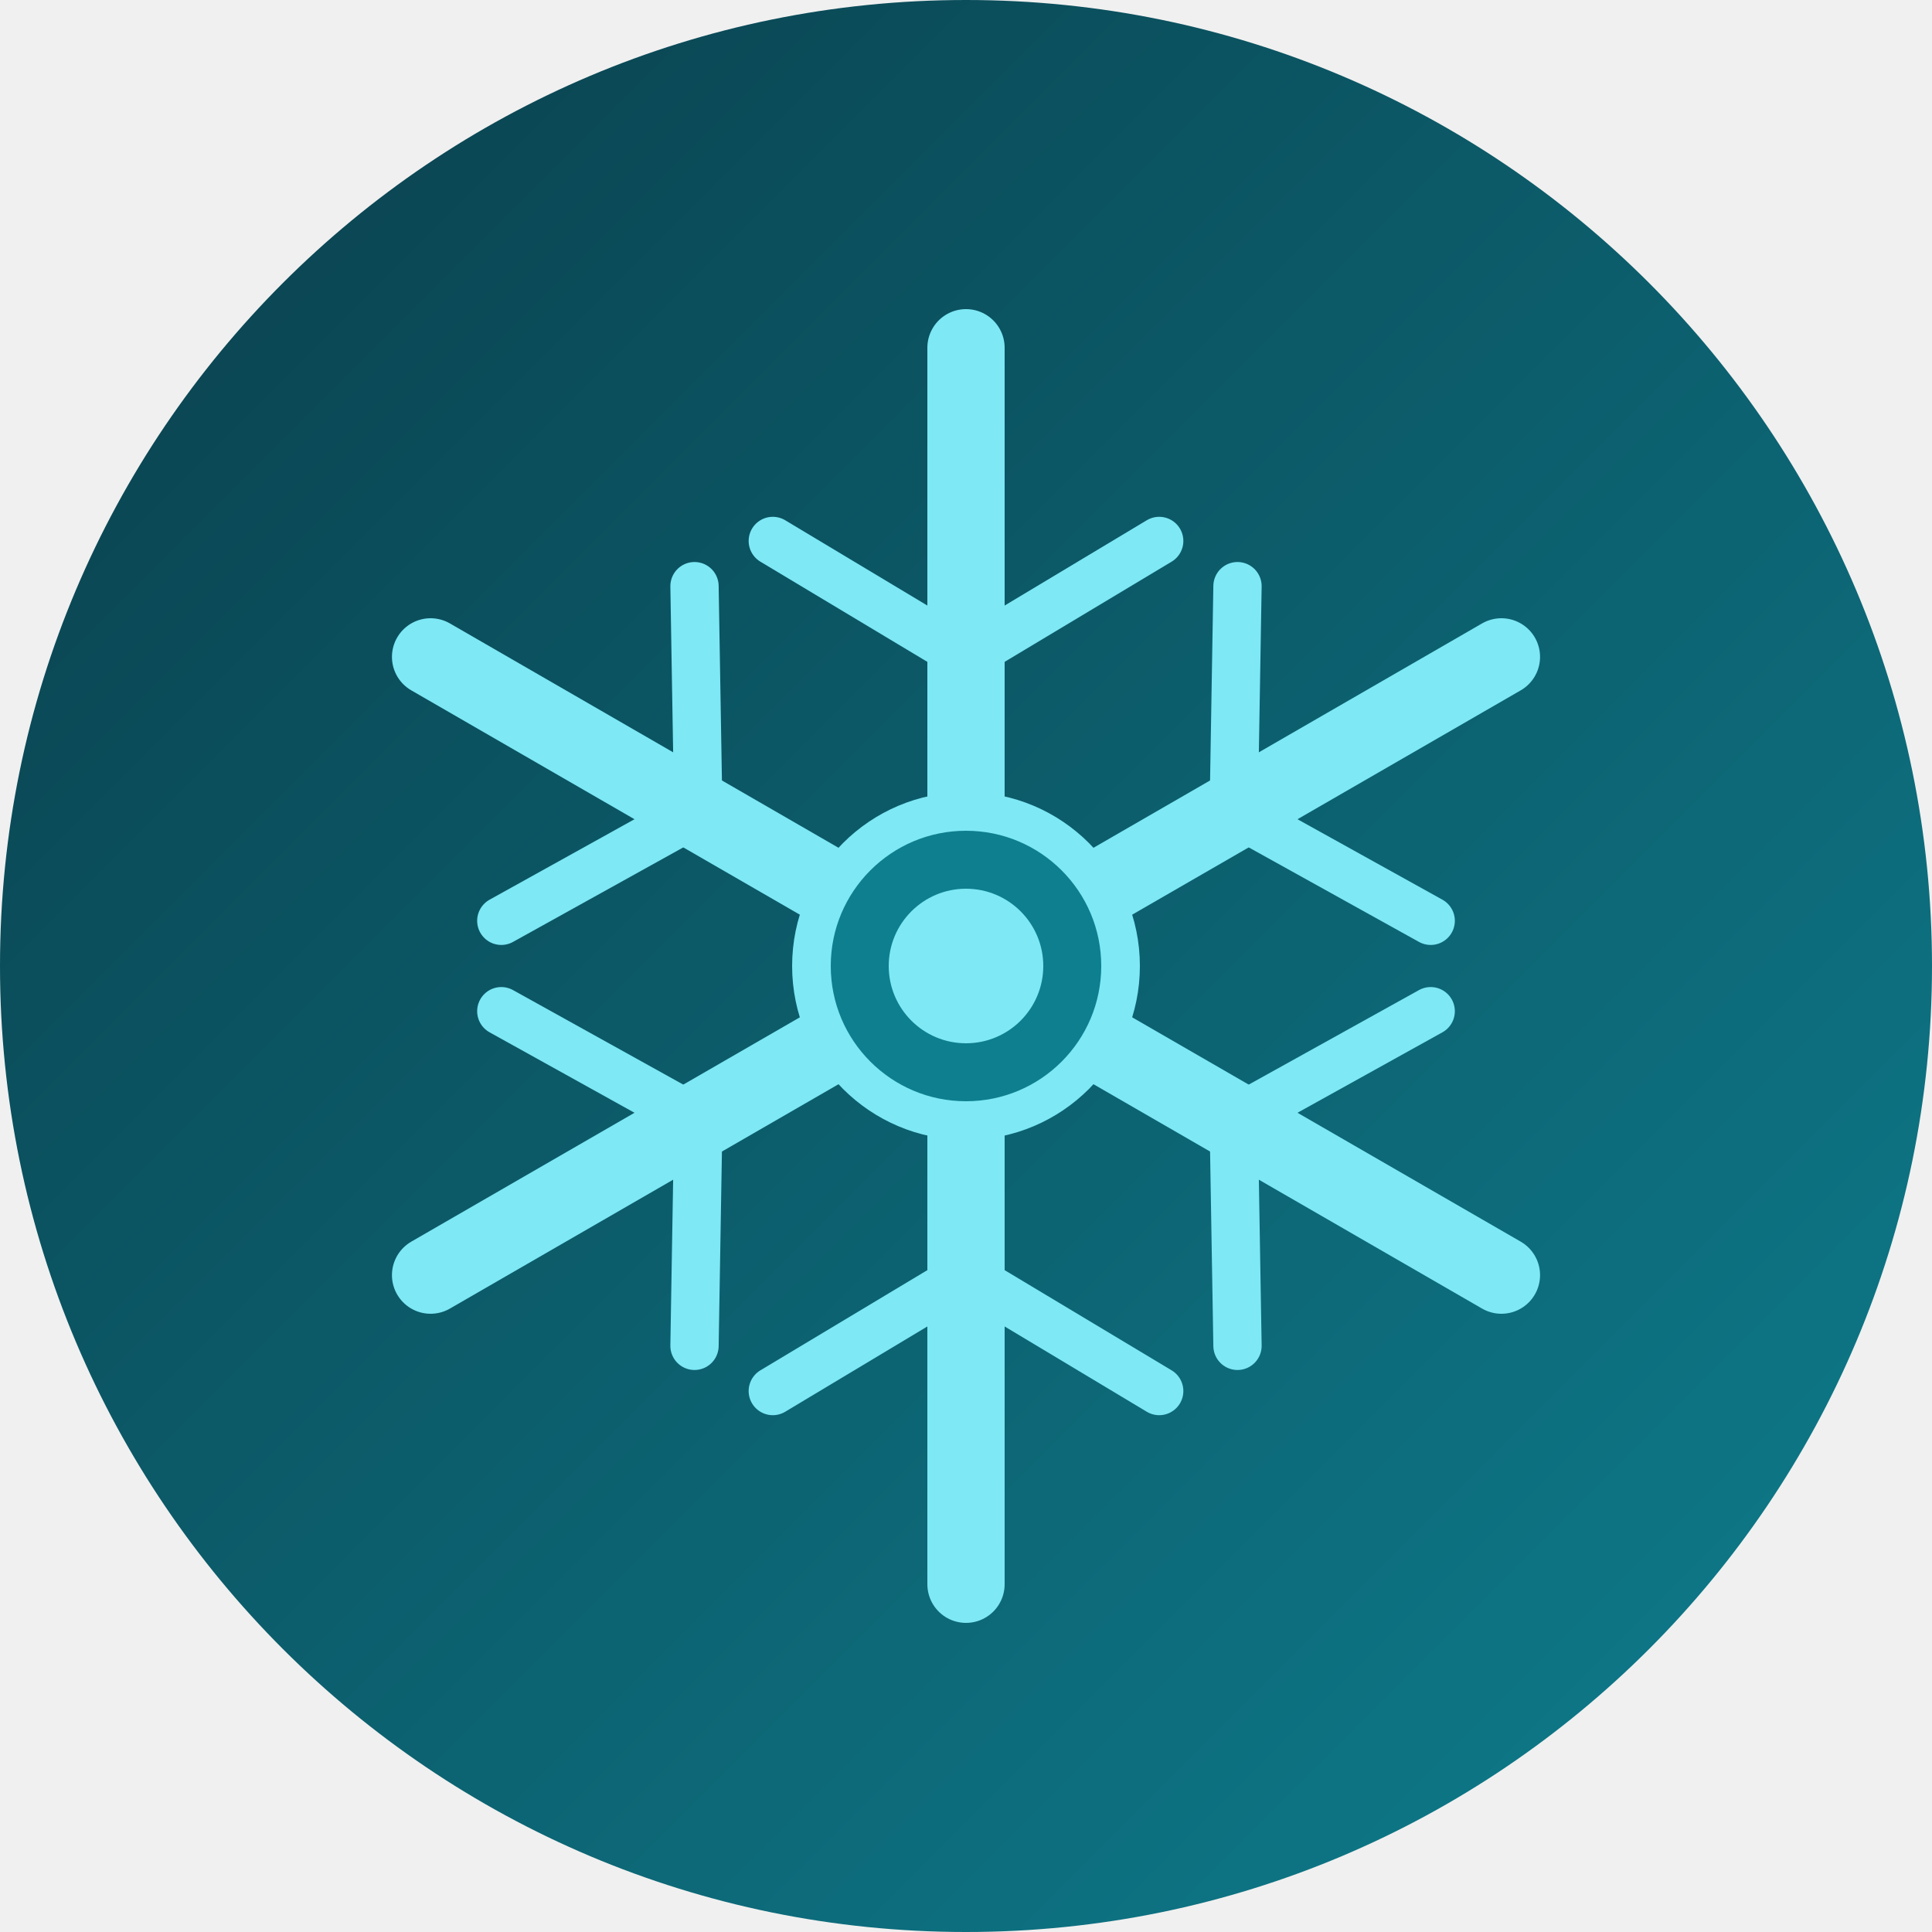
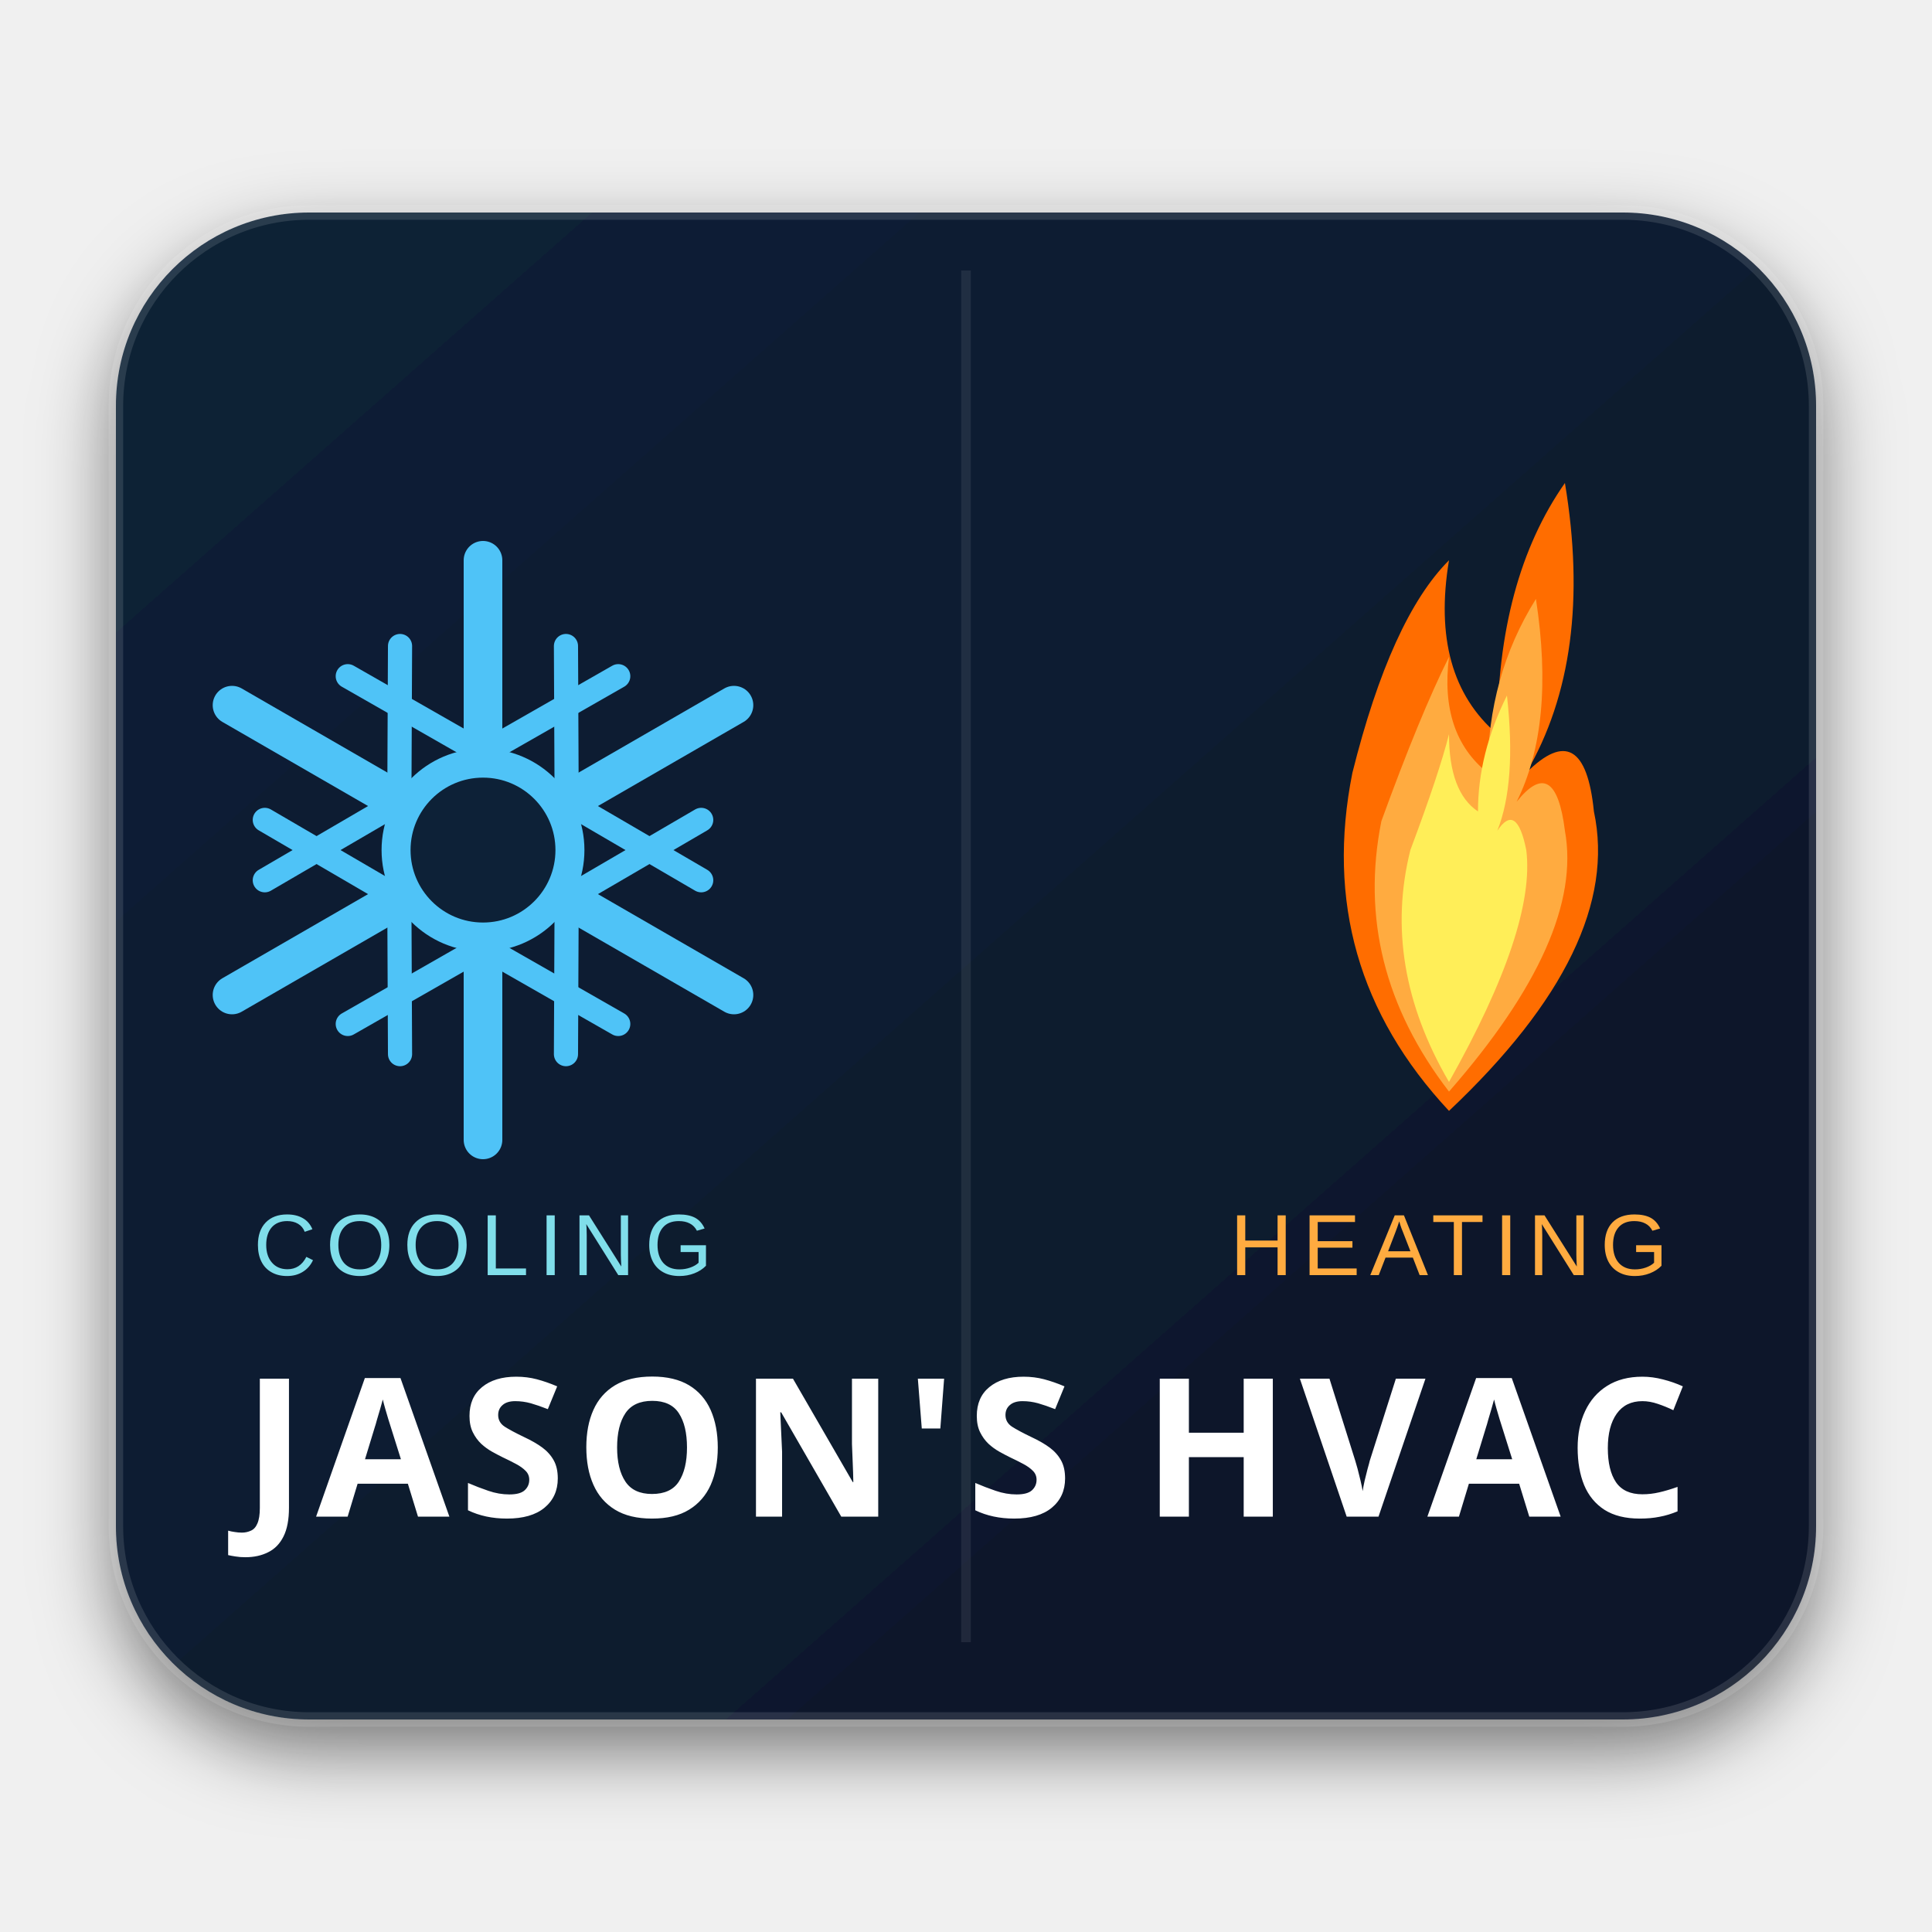
<svg xmlns="http://www.w3.org/2000/svg" viewBox="0 0 200 200" width="200" height="200">
  <defs>
-     <linearGradient id="g9" x1="0%" y1="0%" x2="100%" y2="100%">
-       <stop offset="0%" style="stop-color:#0a3d4a" />
-       <stop offset="100%" style="stop-color:#0e7f8f" />
+     <filter id="js">
+       <feDropShadow dx="0" dy="3" stdDeviation="4" flood-color="#00000088" />
+     </filter>
+     <linearGradient id="jg1" x1="0%" y1="0%" x2="100%" y2="100%">
+       <stop offset="0%" style="stop-color:#0D2137" />
+       <stop offset="100%" style="stop-color:#0A1628" />
    </linearGradient>
  </defs>
-   <circle cx="100" cy="100" r="100" fill="url(#g9)" />
-   <g stroke="#7ee8f5" stroke-width="8" stroke-linecap="round">
-     <line x1="100" y1="36" x2="100" y2="164" />
-     <line x1="100" y1="36" x2="100" y2="164" transform="rotate(60 100 100)" />
-     <line x1="100" y1="36" x2="100" y2="164" transform="rotate(120 100 100)" />
+   <rect x="12" y="22" width="176" height="156" rx="20" fill="url(#jg1)" filter="url(#js)" />
+   <rect x="12" y="22" width="176" height="156" rx="20" fill="none" stroke="rgba(255,255,255,0.12)" stroke-width="1.5" />
+   <line x1="100" y1="28" x2="100" y2="170" stroke="rgba(255,255,255,0.08)" stroke-width="1" />
+   <g stroke="#4FC3F7" stroke-width="4" stroke-linecap="round">
+     <line x1="50" y1="58" x2="50" y2="118" />
+     <line x1="50" y1="58" x2="50" y2="118" transform="rotate(60 50 88)" />
+     <line x1="50" y1="58" x2="50" y2="118" transform="rotate(120 50 88)" />
  </g>
-   <g stroke="#7ee8f5" stroke-width="5" stroke-linecap="round">
-     <line x1="80" y1="56" x2="100" y2="68" />
-     <line x1="120" y1="56" x2="100" y2="68" />
-     <line x1="80" y1="56" x2="100" y2="68" transform="rotate(60 100 100)" />
-     <line x1="120" y1="56" x2="100" y2="68" transform="rotate(60 100 100)" />
-     <line x1="80" y1="56" x2="100" y2="68" transform="rotate(120 100 100)" />
-     <line x1="120" y1="56" x2="100" y2="68" transform="rotate(120 100 100)" />
-     <line x1="80" y1="144" x2="100" y2="132" />
-     <line x1="120" y1="144" x2="100" y2="132" />
-     <line x1="80" y1="144" x2="100" y2="132" transform="rotate(60 100 100)" />
-     <line x1="120" y1="144" x2="100" y2="132" transform="rotate(60 100 100)" />
-     <line x1="80" y1="144" x2="100" y2="132" transform="rotate(120 100 100)" />
-     <line x1="120" y1="144" x2="100" y2="132" transform="rotate(120 100 100)" />
+   <g stroke="#4FC3F7" stroke-width="2.5" stroke-linecap="round">
+     <line x1="36" y1="70" x2="50" y2="78" />
+     <line x1="64" y1="70" x2="50" y2="78" />
+     <line x1="36" y1="106" x2="50" y2="98" />
+     <line x1="64" y1="106" x2="50" y2="98" />
+     <line x1="36" y1="70" x2="50" y2="78" transform="rotate(60 50 88)" />
+     <line x1="64" y1="70" x2="50" y2="78" transform="rotate(60 50 88)" />
+     <line x1="36" y1="106" x2="50" y2="98" transform="rotate(60 50 88)" />
+     <line x1="64" y1="106" x2="50" y2="98" transform="rotate(60 50 88)" />
+     <line x1="36" y1="70" x2="50" y2="78" transform="rotate(120 50 88)" />
+     <line x1="64" y1="70" x2="50" y2="78" transform="rotate(120 50 88)" />
+     <line x1="36" y1="106" x2="50" y2="98" transform="rotate(120 50 88)" />
+     <line x1="64" y1="106" x2="50" y2="98" transform="rotate(120 50 88)" />
  </g>
-   <circle cx="100" cy="100" r="16" fill="#0e7f8f" stroke="#7ee8f5" stroke-width="4" />
-   <circle cx="100" cy="100" r="8" fill="#7ee8f5" />
+   <circle cx="50" cy="88" r="9" fill="#0D2137" stroke="#4FC3F7" stroke-width="3" />
+   <text x="50" y="132" font-family="Arial,sans-serif" font-size="9" fill="#80DEEA" text-anchor="middle" letter-spacing="1">COOLING</text>
+   <path d="M150,115 Q136,100 140,80 Q144,64 150,58 Q148,70 155,76 Q155,60 162,50 Q165,68 158,80 Q164,74 165,84 Q168,98 150,115Z" fill="#FF6D00" />
+   <path d="M150,113 Q140,100 143,85 Q147,74 150,68 Q149,76 154,80 Q154,70 159,62 Q161,75 157,83 Q161,78 162,86 Q164,97 150,113Z" fill="#FFAB40" />
+   <path d="M150,112 Q143,100 146,88 Q149,80 150,76 Q150,82 153,84 Q153,78 156,72 Q157,81 155,86 Q157,83 158,88 Q159,96 150,112Z" fill="#FFEE58" />
+   <text x="150" y="132" font-family="Arial,sans-serif" font-size="9" fill="#FFAB40" text-anchor="middle" letter-spacing="1">HEATING</text>
+   <text x="100" y="157" font-family="Arial Black,sans-serif" font-size="20" font-weight="900" fill="white" text-anchor="middle" letter-spacing="1">JASON'S HVAC</text>
</svg>
